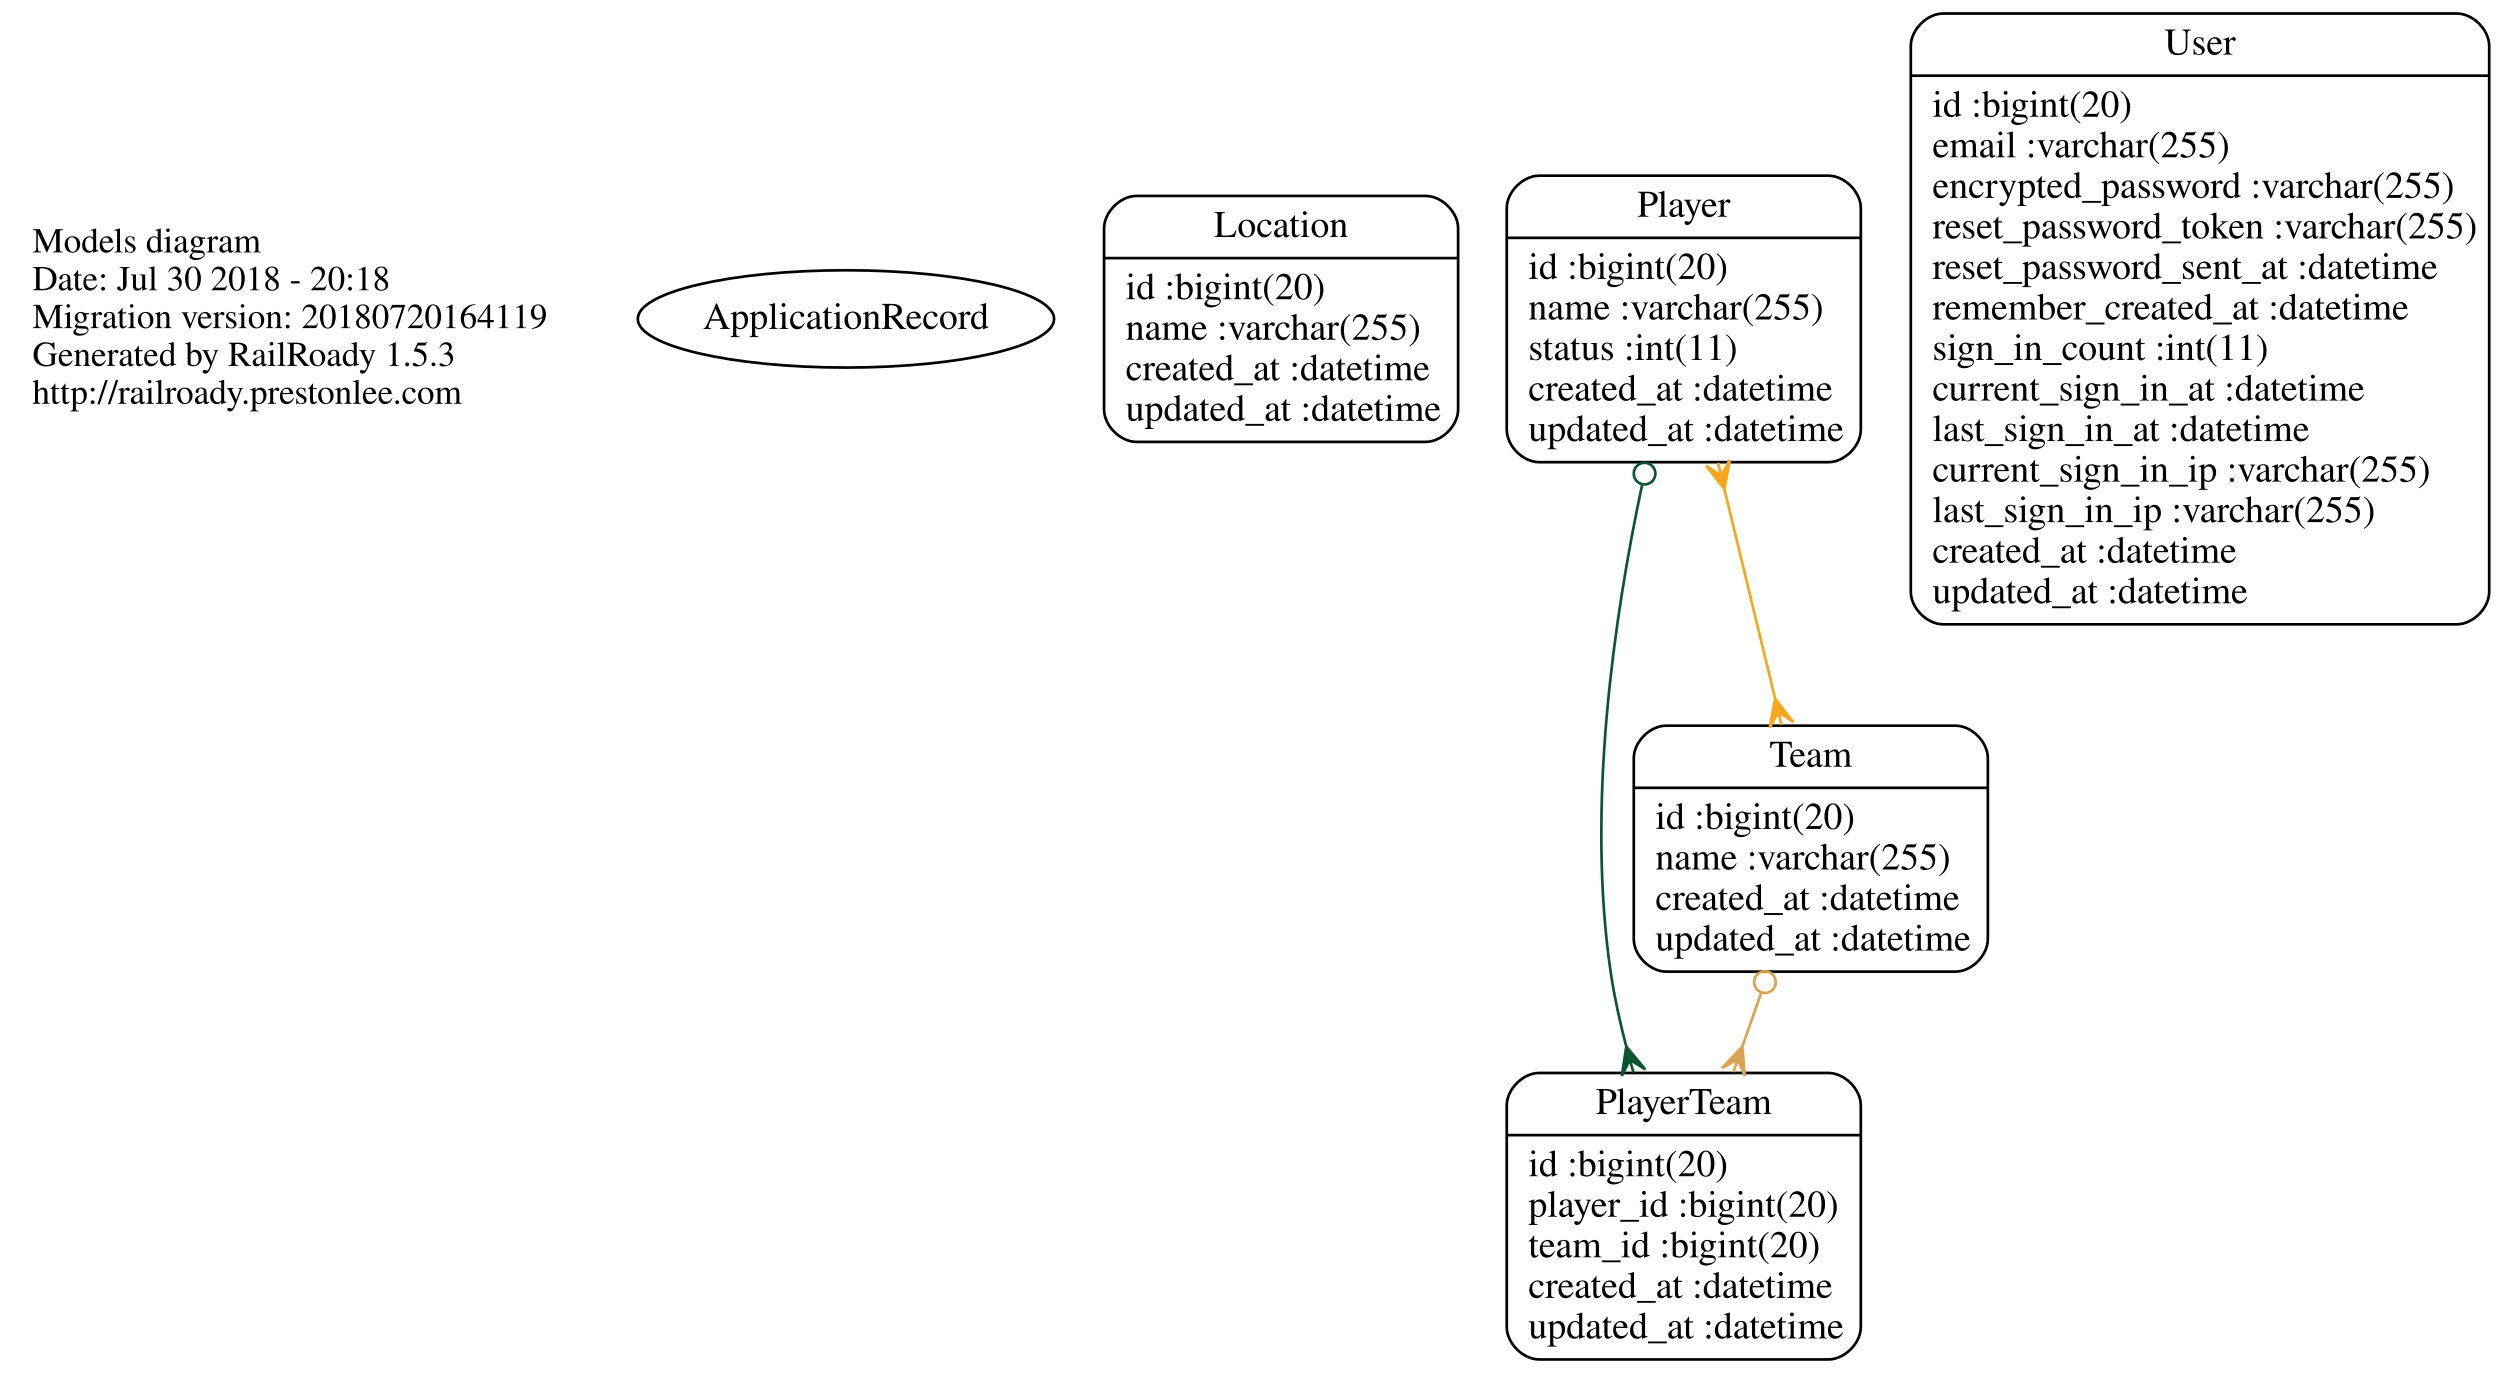
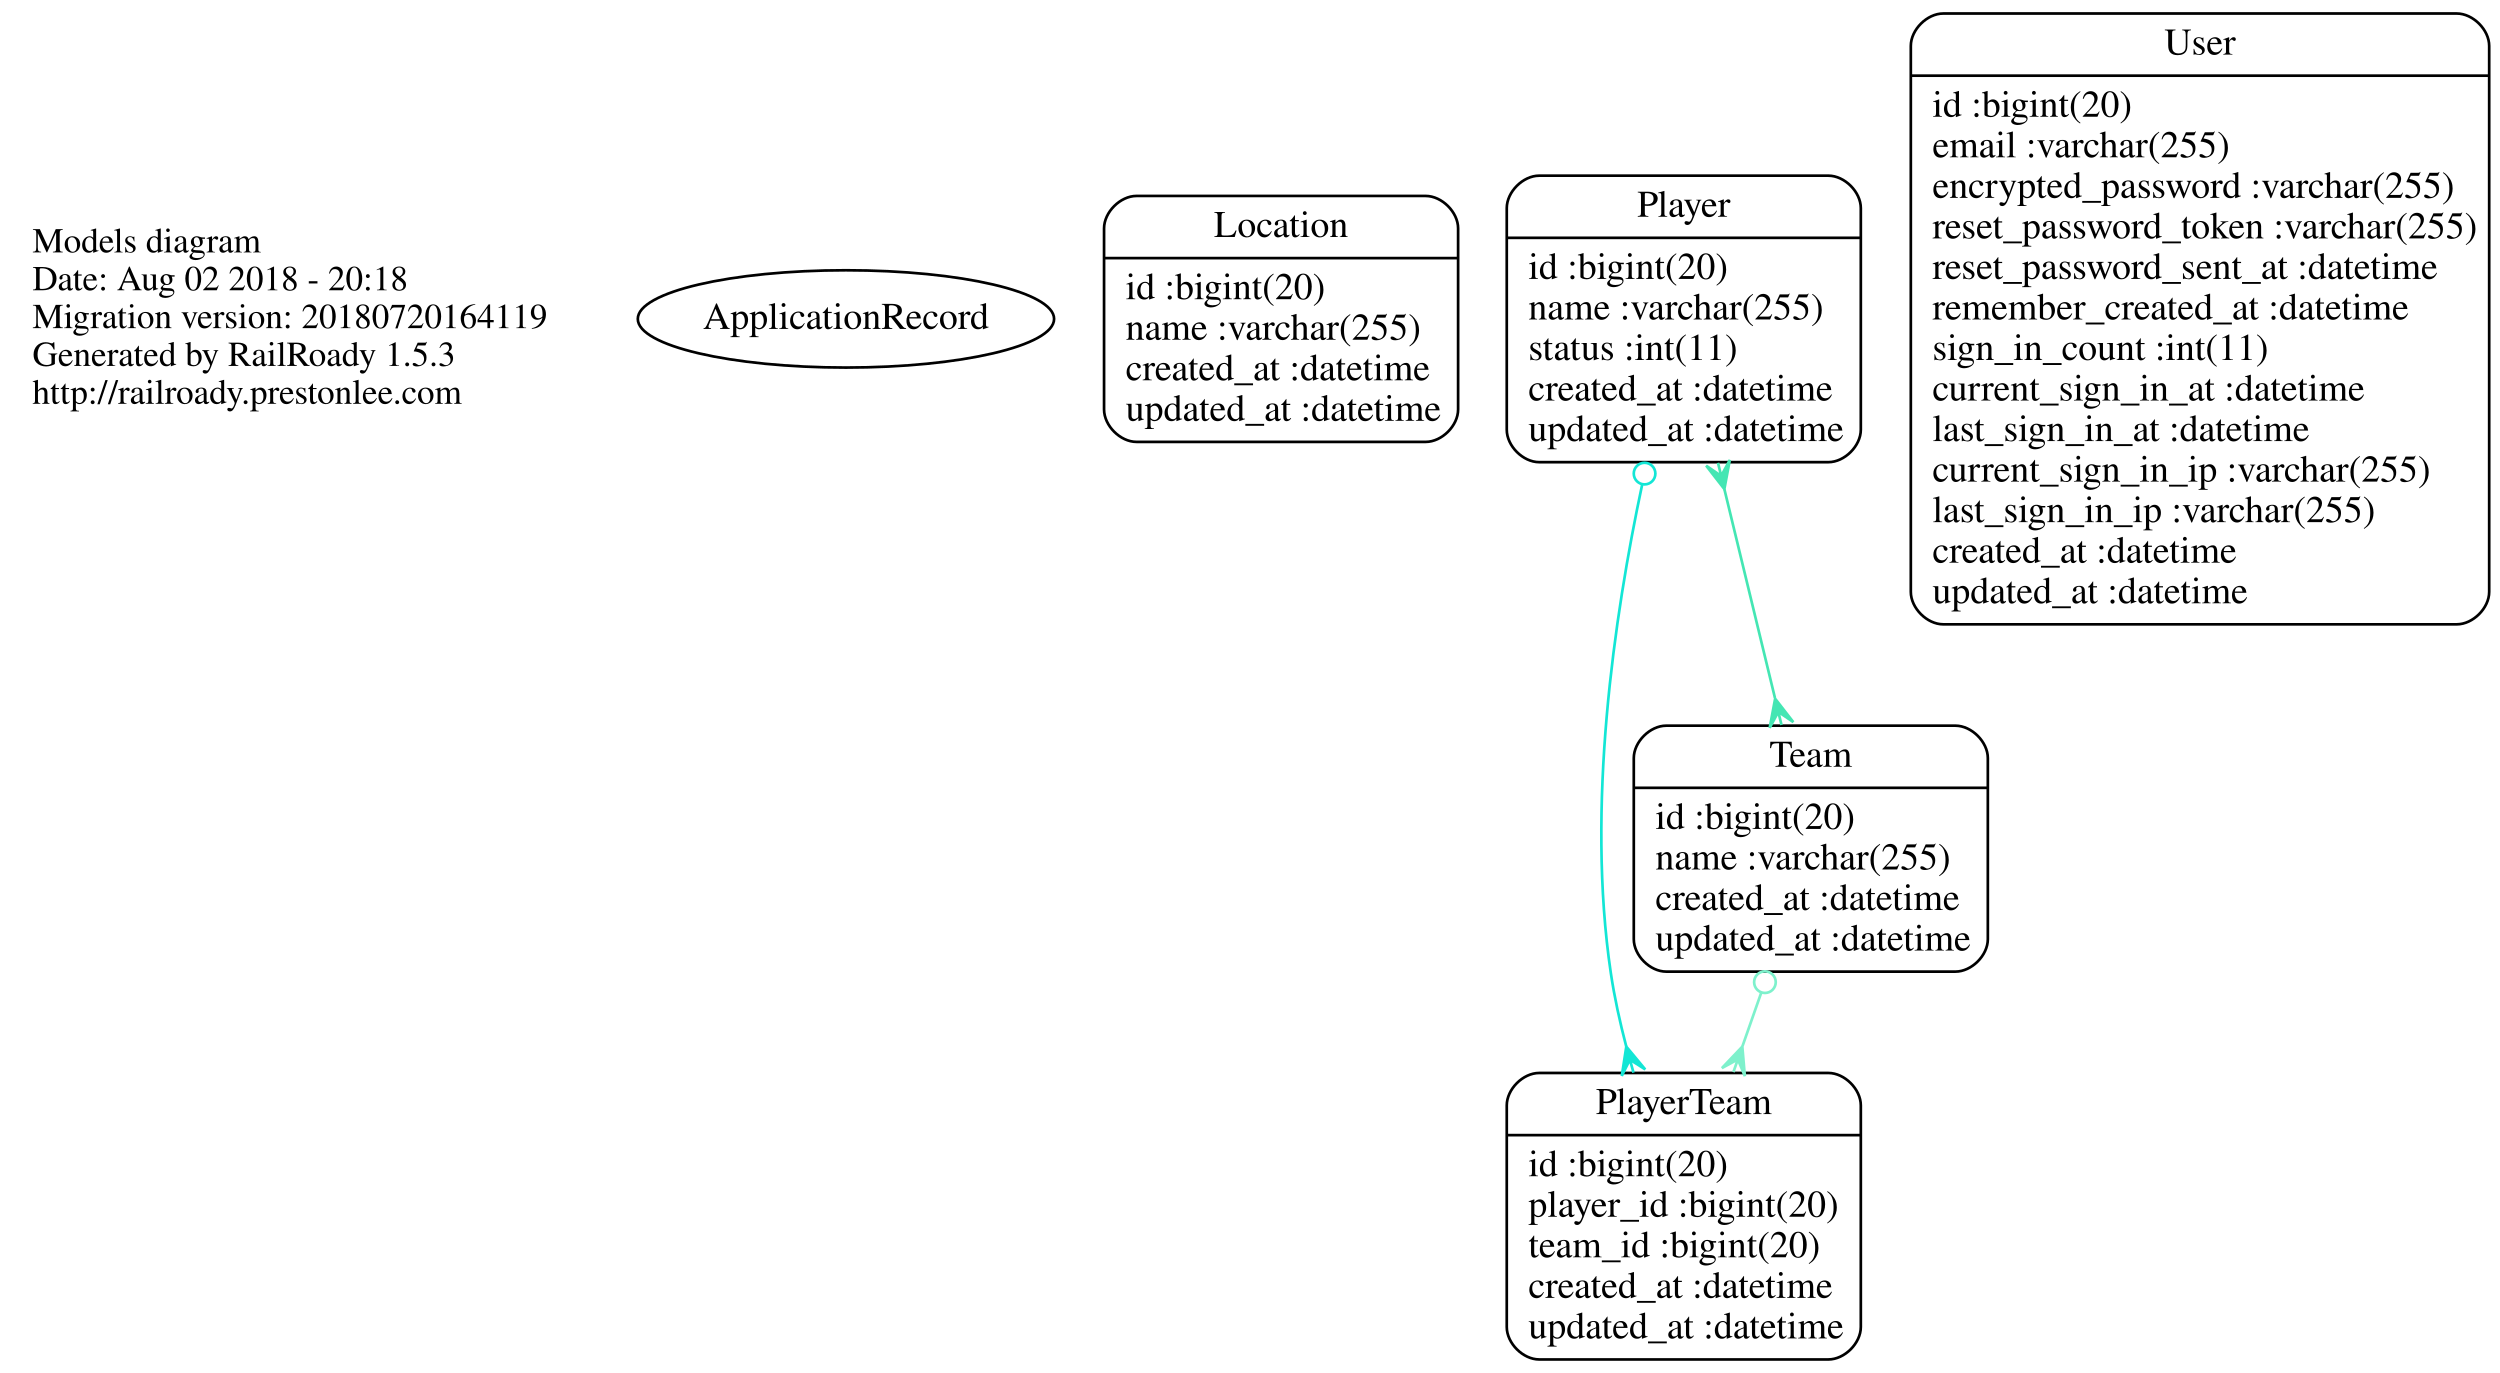
<svg xmlns="http://www.w3.org/2000/svg" width="925pt" height="508pt" viewBox="0.00 0.00 925.00 508.00">
  <g id="graph0" class="graph" transform="scale(1 1) rotate(0) translate(4 504)">
    <polygon fill="none" stroke="none" points="-4,4 -4,-504 921,-504 921,4 -4,4" />
    <g id="node1" class="node">
      <text text-anchor="start" x="8" y="-410.6" font-family="Times,serif" font-size="13.00">Models diagram</text>
-       <text text-anchor="start" x="8" y="-396.6" font-family="Times,serif" font-size="13.00">Date: Jul 30 2018 - 20:18</text>
+       <text text-anchor="start" x="8" y="-396.6" font-family="Times,serif" font-size="13.00">Date: Aug 02 2018 - 20:18</text>
      <text text-anchor="start" x="8" y="-382.6" font-family="Times,serif" font-size="13.00">Migration version: 20180720164119</text>
      <text text-anchor="start" x="8" y="-368.6" font-family="Times,serif" font-size="13.00">Generated by RailRoady 1.5.3</text>
      <text text-anchor="start" x="8" y="-354.6" font-family="Times,serif" font-size="13.00">http://railroady.prestonlee.com</text>
    </g>
    <g id="node2" class="node">
      <ellipse fill="none" stroke="black" cx="309" cy="-386" rx="77.015" ry="18" />
      <text text-anchor="middle" x="309" y="-382.3" font-family="Times,serif" font-size="14.00">ApplicationRecord</text>
    </g>
    <g id="node3" class="node">
      <path fill="none" stroke="black" d="M416.5,-340.5C416.5,-340.5 523.5,-340.5 523.5,-340.5 529.5,-340.5 535.5,-346.5 535.5,-352.5 535.5,-352.5 535.5,-419.5 535.5,-419.5 535.5,-425.5 529.5,-431.5 523.5,-431.5 523.5,-431.5 416.5,-431.5 416.5,-431.5 410.5,-431.5 404.5,-425.5 404.5,-419.5 404.5,-419.5 404.5,-352.5 404.5,-352.5 404.5,-346.5 410.5,-340.5 416.5,-340.5" />
      <text text-anchor="middle" x="470" y="-416.3" font-family="Times,serif" font-size="14.00">Location</text>
      <polyline fill="none" stroke="black" points="404.5,-408.5 535.5,-408.5 " />
      <text text-anchor="start" x="412.5" y="-393.3" font-family="Times,serif" font-size="14.00">id :bigint(20)</text>
      <text text-anchor="start" x="412.5" y="-378.3" font-family="Times,serif" font-size="14.00">name :varchar(255)</text>
      <text text-anchor="start" x="412.5" y="-363.3" font-family="Times,serif" font-size="14.00">created_at :datetime</text>
      <text text-anchor="start" x="412.5" y="-348.3" font-family="Times,serif" font-size="14.00">updated_at :datetime</text>
    </g>
    <g id="node4" class="node">
      <path fill="none" stroke="black" d="M565.5,-333C565.5,-333 672.5,-333 672.5,-333 678.5,-333 684.5,-339 684.5,-345 684.5,-345 684.5,-427 684.5,-427 684.5,-433 678.5,-439 672.5,-439 672.5,-439 565.5,-439 565.5,-439 559.5,-439 553.5,-433 553.5,-427 553.5,-427 553.5,-345 553.5,-345 553.5,-339 559.5,-333 565.5,-333" />
      <text text-anchor="middle" x="619" y="-423.8" font-family="Times,serif" font-size="14.00">Player</text>
      <polyline fill="none" stroke="black" points="553.5,-416 684.5,-416 " />
      <text text-anchor="start" x="561.5" y="-400.8" font-family="Times,serif" font-size="14.00">id :bigint(20)</text>
      <text text-anchor="start" x="561.5" y="-385.8" font-family="Times,serif" font-size="14.00">name :varchar(255)</text>
      <text text-anchor="start" x="561.5" y="-370.8" font-family="Times,serif" font-size="14.00">status :int(11)</text>
      <text text-anchor="start" x="561.5" y="-355.8" font-family="Times,serif" font-size="14.00">created_at :datetime</text>
      <text text-anchor="start" x="561.5" y="-340.8" font-family="Times,serif" font-size="14.00">updated_at :datetime</text>
    </g>
    <g id="node5" class="node">
      <path fill="none" stroke="black" d="M565.5,-1C565.5,-1 672.5,-1 672.5,-1 678.5,-1 684.5,-7 684.5,-13 684.5,-13 684.5,-95 684.5,-95 684.5,-101 678.5,-107 672.5,-107 672.5,-107 565.5,-107 565.5,-107 559.5,-107 553.5,-101 553.5,-95 553.5,-95 553.5,-13 553.5,-13 553.5,-7 559.5,-1 565.5,-1" />
      <text text-anchor="middle" x="619" y="-91.8" font-family="Times,serif" font-size="14.00">PlayerTeam</text>
      <polyline fill="none" stroke="black" points="553.5,-84 684.5,-84 " />
      <text text-anchor="start" x="561.5" y="-68.8" font-family="Times,serif" font-size="14.00">id :bigint(20)</text>
      <text text-anchor="start" x="561.5" y="-53.8" font-family="Times,serif" font-size="14.00">player_id :bigint(20)</text>
      <text text-anchor="start" x="561.5" y="-38.8" font-family="Times,serif" font-size="14.00">team_id :bigint(20)</text>
      <text text-anchor="start" x="561.5" y="-23.8" font-family="Times,serif" font-size="14.00">created_at :datetime</text>
      <text text-anchor="start" x="561.5" y="-8.8" font-family="Times,serif" font-size="14.00">updated_at :datetime</text>
    </g>
    <g id="edge1" class="edge">
-       <path fill="none" stroke="#0c5531" d="M603.608,-324.727C593.211,-275.884 582.9,-205.345 592,-144 593.322,-135.086 595.352,-125.828 597.716,-116.8" />
-       <ellipse fill="none" stroke="#0c5531" cx="604.489" cy="-328.769" rx="4" ry="4" />
-       <polygon fill="#0c5531" stroke="#0c5531" points="597.728,-116.759 604.734,-108.323 599.062,-111.94 600.397,-107.122 600.397,-107.122 600.397,-107.122 599.062,-111.94 596.06,-105.921 597.728,-116.759 597.728,-116.759" />
+       <path fill="none" stroke="#13e6d5" d="M603.608,-324.727C593.211,-275.884 582.9,-205.345 592,-144 593.322,-135.086 595.352,-125.828 597.716,-116.8" />
+       <ellipse fill="none" stroke="#13e6d5" cx="604.489" cy="-328.769" rx="4" ry="4" />
+       <polygon fill="#13e6d5" stroke="#13e6d5" points="597.728,-116.759 604.734,-108.323 599.062,-111.94 600.397,-107.122 600.397,-107.122 600.397,-107.122 599.062,-111.94 596.06,-105.921 597.728,-116.759 597.728,-116.759" />
    </g>
    <g id="node6" class="node">
      <path fill="none" stroke="black" d="M612.5,-144.5C612.5,-144.5 719.5,-144.5 719.5,-144.5 725.5,-144.5 731.5,-150.5 731.5,-156.5 731.5,-156.5 731.5,-223.5 731.5,-223.5 731.5,-229.5 725.5,-235.5 719.5,-235.5 719.5,-235.5 612.5,-235.5 612.5,-235.5 606.5,-235.5 600.5,-229.5 600.5,-223.5 600.5,-223.5 600.5,-156.5 600.5,-156.5 600.5,-150.5 606.5,-144.5 612.5,-144.5" />
      <text text-anchor="middle" x="666" y="-220.3" font-family="Times,serif" font-size="14.00">Team</text>
      <polyline fill="none" stroke="black" points="600.5,-212.5 731.5,-212.5 " />
      <text text-anchor="start" x="608.5" y="-197.3" font-family="Times,serif" font-size="14.00">id :bigint(20)</text>
      <text text-anchor="start" x="608.5" y="-182.3" font-family="Times,serif" font-size="14.00">name :varchar(255)</text>
      <text text-anchor="start" x="608.5" y="-167.3" font-family="Times,serif" font-size="14.00">created_at :datetime</text>
      <text text-anchor="start" x="608.5" y="-152.3" font-family="Times,serif" font-size="14.00">updated_at :datetime</text>
    </g>
    <g id="edge2" class="edge">
-       <path fill="none" stroke="#f5a71d" d="M634.035,-322.939C640.045,-298.132 646.908,-269.805 652.73,-245.775" />
-       <polygon fill="#f5a71d" stroke="#f5a71d" points="634.012,-323.038 627.283,-331.697 632.834,-327.897 631.657,-332.756 631.657,-332.756 631.657,-332.756 632.834,-327.897 636.03,-333.816 634.012,-323.038 634.012,-323.038" />
-       <polygon fill="#f5a71d" stroke="#f5a71d" points="652.801,-245.48 659.529,-236.821 653.978,-240.621 655.156,-235.762 655.156,-235.762 655.156,-235.762 653.978,-240.621 650.782,-234.702 652.801,-245.48 652.801,-245.48" />
+       <path fill="none" stroke="#44e6b3" d="M634.035,-322.939C640.045,-298.132 646.908,-269.805 652.73,-245.775" />
+       <polygon fill="#44e6b3" stroke="#44e6b3" points="634.012,-323.038 627.283,-331.697 632.834,-327.897 631.657,-332.756 631.657,-332.756 631.657,-332.756 632.834,-327.897 636.03,-333.816 634.012,-323.038 634.012,-323.038" />
+       <polygon fill="#44e6b3" stroke="#44e6b3" points="652.801,-245.48 659.529,-236.821 653.978,-240.621 655.156,-235.762 655.156,-235.762 655.156,-235.762 653.978,-240.621 650.782,-234.702 652.801,-245.48 652.801,-245.48" />
    </g>
    <g id="edge3" class="edge">
-       <path fill="none" stroke="#d8a352" d="M647.67,-136.739C645.392,-130.247 643.047,-123.56 640.725,-116.939" />
-       <ellipse fill="none" stroke="#d8a352" cx="649.026" cy="-140.605" rx="4" ry="4" />
-       <polygon fill="#d8a352" stroke="#d8a352" points="640.66,-116.754 641.597,-105.828 639.005,-112.036 637.35,-107.318 637.35,-107.318 637.35,-107.318 639.005,-112.036 633.104,-108.807 640.66,-116.754 640.66,-116.754" />
+       <path fill="none" stroke="#7ef1cc" d="M647.67,-136.739C645.392,-130.247 643.047,-123.56 640.725,-116.939" />
+       <ellipse fill="none" stroke="#7ef1cc" cx="649.026" cy="-140.605" rx="4" ry="4" />
+       <polygon fill="#7ef1cc" stroke="#7ef1cc" points="640.66,-116.754 641.597,-105.828 639.005,-112.036 637.35,-107.318 637.35,-107.318 637.35,-107.318 639.005,-112.036 633.104,-108.807 640.66,-116.754 640.66,-116.754" />
    </g>
    <g id="node7" class="node">
      <path fill="none" stroke="black" d="M715,-273C715,-273 905,-273 905,-273 911,-273 917,-279 917,-285 917,-285 917,-487 917,-487 917,-493 911,-499 905,-499 905,-499 715,-499 715,-499 709,-499 703,-493 703,-487 703,-487 703,-285 703,-285 703,-279 709,-273 715,-273" />
      <text text-anchor="middle" x="810" y="-483.8" font-family="Times,serif" font-size="14.00">User</text>
      <polyline fill="none" stroke="black" points="703,-476 917,-476 " />
      <text text-anchor="start" x="711" y="-460.8" font-family="Times,serif" font-size="14.00">id :bigint(20)</text>
      <text text-anchor="start" x="711" y="-445.8" font-family="Times,serif" font-size="14.00">email :varchar(255)</text>
      <text text-anchor="start" x="711" y="-430.8" font-family="Times,serif" font-size="14.00">encrypted_password :varchar(255)</text>
      <text text-anchor="start" x="711" y="-415.8" font-family="Times,serif" font-size="14.00">reset_password_token :varchar(255)</text>
      <text text-anchor="start" x="711" y="-400.8" font-family="Times,serif" font-size="14.00">reset_password_sent_at :datetime</text>
      <text text-anchor="start" x="711" y="-385.8" font-family="Times,serif" font-size="14.00">remember_created_at :datetime</text>
      <text text-anchor="start" x="711" y="-370.8" font-family="Times,serif" font-size="14.00">sign_in_count :int(11)</text>
      <text text-anchor="start" x="711" y="-355.8" font-family="Times,serif" font-size="14.00">current_sign_in_at :datetime</text>
      <text text-anchor="start" x="711" y="-340.8" font-family="Times,serif" font-size="14.00">last_sign_in_at :datetime</text>
      <text text-anchor="start" x="711" y="-325.8" font-family="Times,serif" font-size="14.00">current_sign_in_ip :varchar(255)</text>
      <text text-anchor="start" x="711" y="-310.8" font-family="Times,serif" font-size="14.00">last_sign_in_ip :varchar(255)</text>
      <text text-anchor="start" x="711" y="-295.8" font-family="Times,serif" font-size="14.00">created_at :datetime</text>
      <text text-anchor="start" x="711" y="-280.8" font-family="Times,serif" font-size="14.00">updated_at :datetime</text>
    </g>
  </g>
</svg>
